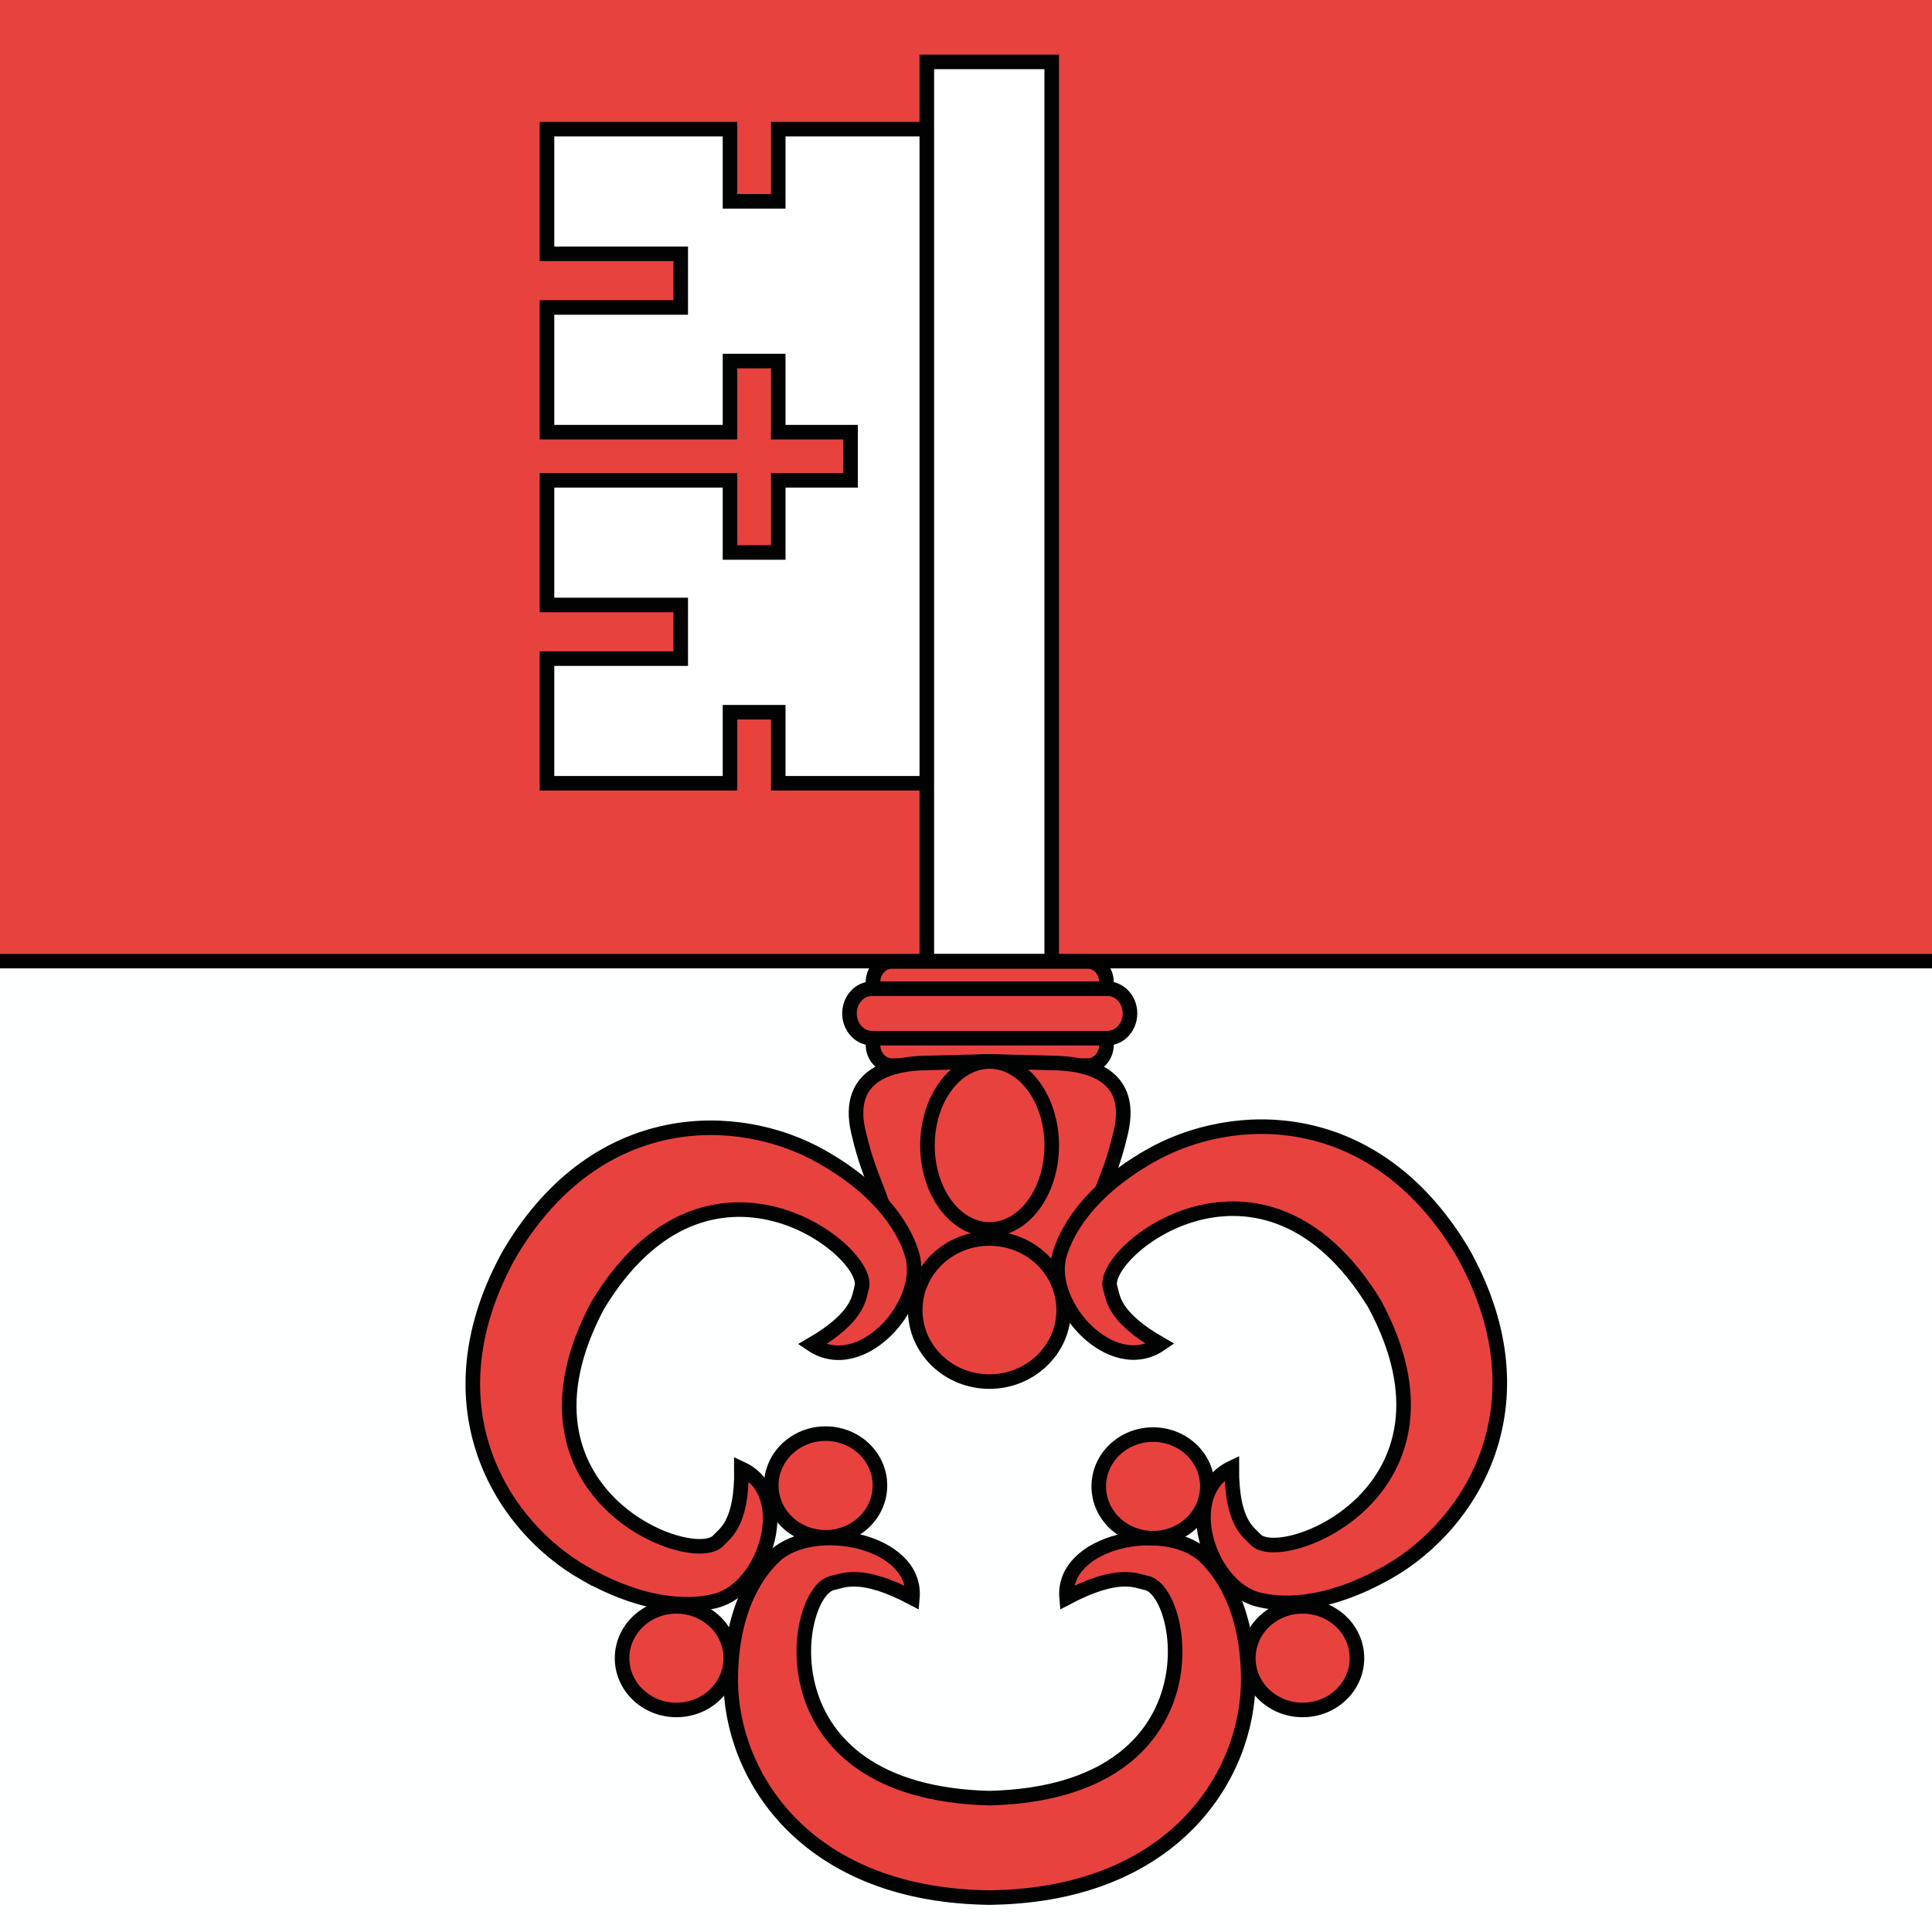
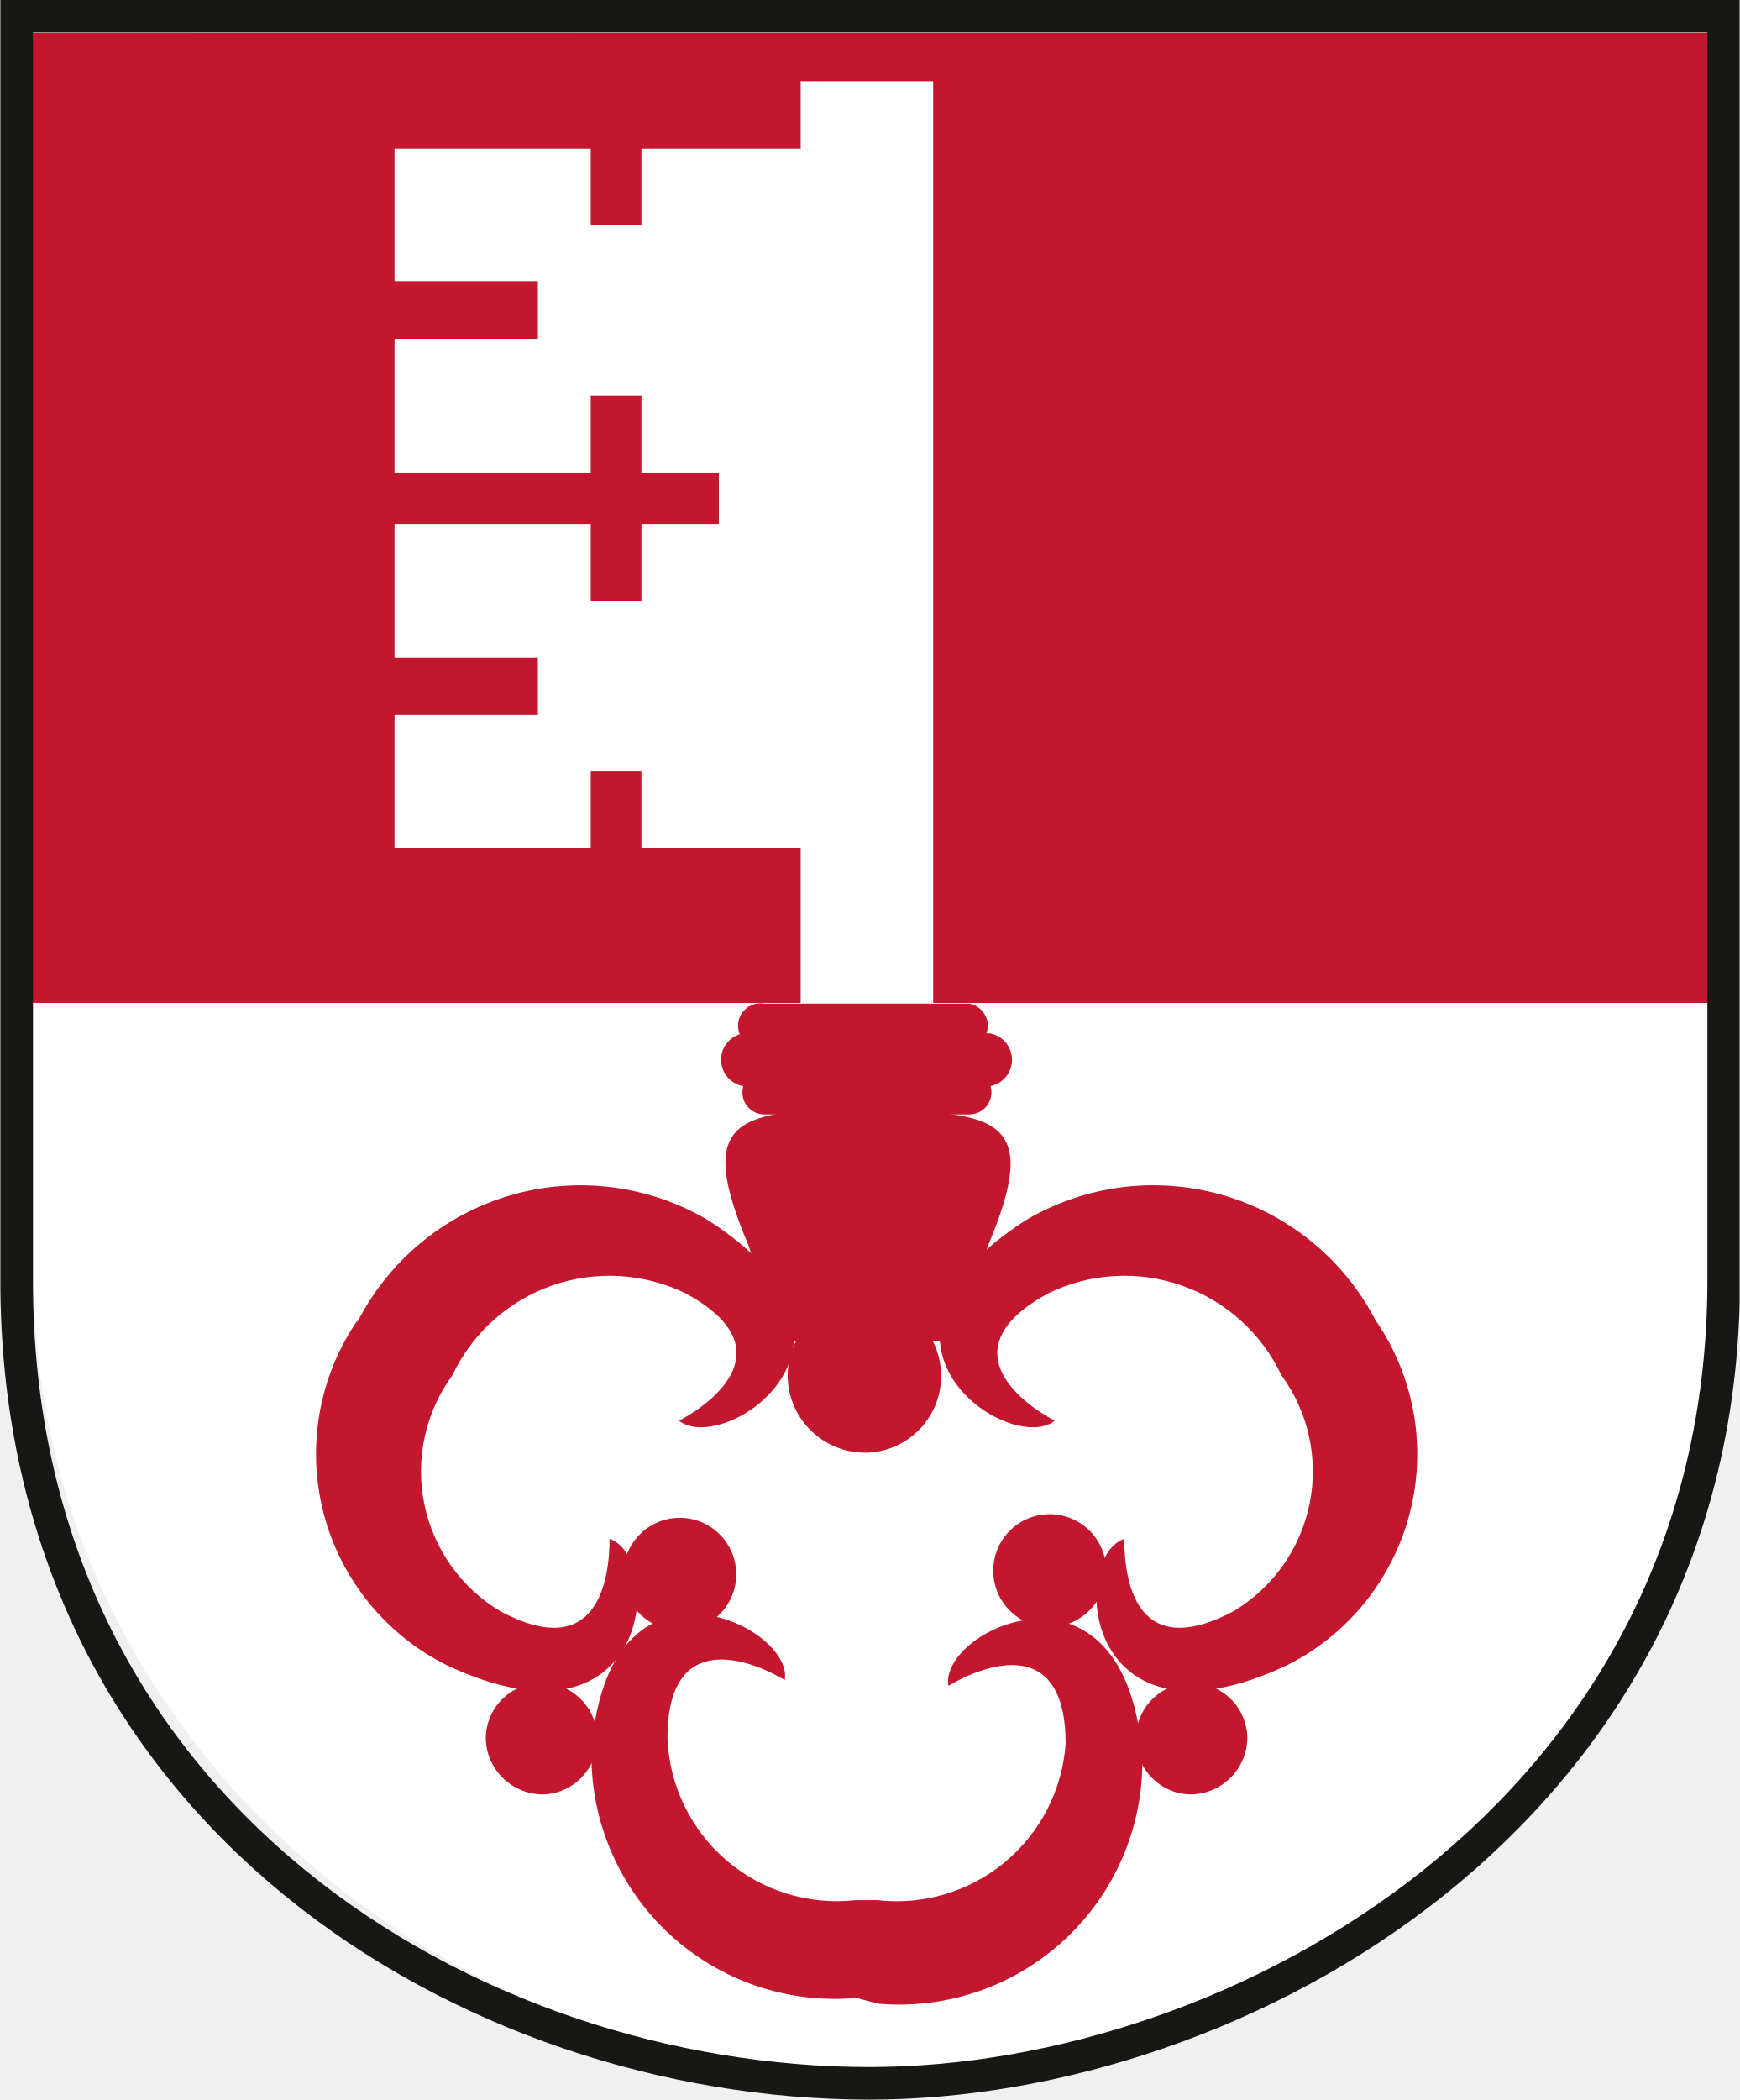
- <svg xmlns="http://www.w3.org/2000/svg" id="Ebene_1" width="500" height="500" enable-background="new -205.467 -206.348 473.416 474.994" version="1.1" viewBox="-205.467 -206.348 500 500" xml:space="preserve">
-   <g id="g1039" transform="matrix(1.06229 0 0 1.06038 12.7992 12.4598)">
-     <rect id="rect5" x="-205.467" y="29.416" width="470.68" height="235.764" fill="#feffff" stroke-width="1.002" />
-     <g id="g877" transform="translate(-.0103607)" fill="#e8423f">
-       <rect id="rect7" x="-205.457" y="-206.348" width="470.68" height="235.764" stroke-width="1.002" />
-       <path id="path13" d="m98.646 203.688c0-18.109-7.133-26.938-10.773-30.328-9.484-8.734-34.703-3.75-33.477 10.266 12.672-6.703 17.016-4.133 19.461-3.625 9.656 1.922 18.016 51.109-38.266 52.508-56.258-1.406-47.898-50.586-38.242-52.508 2.445-0.508 6.801-3.078 19.473 3.625 1.23-14.016-24-19-33.488-10.266-3.641 3.391-10.77 12.219-10.77 30.328 0 22.797 17.578 51.984 61.715 53.063 0 0 0.875 0.031 1.313 0.031 0.453 0 1.328-0.031 1.328-0.031 44.164-1.079 61.726-30.274 61.726-53.063" />
-       <path id="path15" d="m98.646 203.688c0-18.109-7.133-26.938-10.773-30.328-9.484-8.734-34.703-3.75-33.477 10.266 12.672-6.703 17.016-4.133 19.461-3.625 9.656 1.922 18.016 51.109-38.266 52.508-56.258-1.406-47.898-50.586-38.242-52.508 2.445-0.508 6.801-3.078 19.473 3.625 1.23-14.016-24-19-33.488-10.266-3.641 3.391-10.77 12.219-10.77 30.328 0 22.797 17.578 51.984 61.715 53.063 0 0 0.875 0.031 1.313 0.031 0.453 0 1.328-0.031 1.328-0.031 44.164-1.079 61.726-30.274 61.726-53.063z" stroke="#010202" stroke-linecap="square" stroke-miterlimit="10" stroke-width="3.552" />
+ <svg xmlns="http://www.w3.org/2000/svg" viewBox="0 0 24.03 29" preserveAspectRatio="xMinYMid">
+   <defs>
+     <style>.cls-1,.cls-5{fill:none;}.cls-2{clip-path:url(#clip-path);}.cls-3{fill:#fff;}.cls-4{fill:#c2172e;}.cls-5{stroke:#171714;stroke-miterlimit:3.86;stroke-width:0.45px;}</style>
+     <clipPath id="clip-path" transform="translate(0)">
+       <rect class="cls-1" width="24.03" height="29" />
+     </clipPath>
+   </defs>
+   <g>
+     <g>
+       <g class="cls-2">
+         <path class="cls-3" d="M23.65.43.47.45v17.2c0,6,5.2,10.94,11.59,10.94s11.59-4.9,11.59-10.94Z" transform="translate(0)" />
+         <path class="cls-4" d="M12,15.34c1.81,0,2.39.11,1.64,1.88l-.31,1.3-2.56,0-.43-1.32c-.75-1.77-.17-1.88,1.65-1.88" transform="translate(0)" />
+       </g>
+       <rect class="cls-4" x="0.42" y="0.45" width="23.18" height="13.4" />
+       <polygon class="cls-3" points="11.44 2.05 8.86 2.05 8.86 3.11 8.16 3.11 8.16 2.05 5.45 2.05 5.45 3.89 7.43 3.89 7.43 4.29 7.43 4.68 5.45 4.68 5.45 6.53 8.16 6.53 8.16 5.46 8.86 5.46 8.86 6.53 9.93 6.53 9.93 6.88 9.93 7.24 8.86 7.24 8.86 8.3 8.16 8.3 8.16 7.24 5.45 7.24 5.45 9.08 7.43 9.08 7.43 9.47 7.43 9.87 5.45 9.87 5.45 11.71 8.16 11.71 8.16 10.65 8.86 10.65 8.86 11.71 11.44 11.71 11.44 2.05" />
+       <rect class="cls-3" x="11.06" y="1.13" width="1.83" height="13.4" />
+       <g class="cls-2">
+         <path class="cls-4" d="M4.94,18.23h0A3.26,3.26,0,0,0,6.18,23c2.82,1.32,3-1.49,2.24-1.75,0,.56-.16,1.72-1.51,1a2.25,2.25,0,0,1-.66-3.26,2.4,2.4,0,0,1,3.22-1.13c1.36.74.42,1.49-.09,1.76.62.49,3-1.1.4-2.77a3.46,3.46,0,0,0-4.85,1.42" transform="translate(0)" />
+         <path class="cls-4" d="M9.41,22.52a.78.78,0,1,0-.8-.78.79.79,0,0,0,.8.78" transform="translate(0)" />
+         <path class="cls-4" d="M7.51,24.78a.77.77,0,1,0-.8-.77.79.79,0,0,0,.8.77" transform="translate(0)" />
+         <path class="cls-4" d="M12.13,27.67h0a3.36,3.36,0,0,0,3.65-3.39c-.21-3-2.81-1.79-2.68-1,.49-.29,1.62-.72,1.62.8a2.34,2.34,0,0,1-2.6,2.16h-.3A2.34,2.34,0,0,1,9.22,24c0-1.51,1.13-1.09,1.62-.8.13-.76-2.47-2-2.67,1a3.36,3.36,0,0,0,3.66,3.39Z" transform="translate(0)" />
+         <path class="cls-4" d="M19,18.23h0A3.26,3.26,0,0,1,17.77,23c-2.82,1.32-3-1.49-2.24-1.75,0,.56.15,1.72,1.51,1a2.25,2.25,0,0,0,.66-3.26,2.4,2.4,0,0,0-3.22-1.13c-1.36.74-.42,1.49.09,1.76-.62.49-3-1.1-.4-2.77A3.46,3.46,0,0,1,19,18.23" transform="translate(0)" />
+         <path class="cls-4" d="M14.48,22.47a.78.78,0,1,1,.8-.78.79.79,0,0,1-.8.78" transform="translate(0)" />
+         <path class="cls-4" d="M16.43,24.78a.77.77,0,1,1,.8-.77.79.79,0,0,1-.8.77" transform="translate(0)" />
+         <path class="cls-4" d="M12,20.06A1.06,1.06,0,1,0,10.88,19,1.07,1.07,0,0,0,12,20.06" transform="translate(0)" />
+         <path class="cls-4" d="M12,17.81c.5,0,.91-.55.91-1.24s-.41-1.23-.91-1.23-.92.55-.92,1.23.41,1.24.92,1.24" transform="translate(0)" />
+         <path class="cls-4" d="M13.39,14.47a.31.31,0,0,0,0-.61H10.56a.31.31,0,1,0,0,.61Z" transform="translate(0)" />
+         <path class="cls-4" d="M13.39,15.39a.3.3,0,1,0,0-.61H10.56a.3.3,0,1,0,0,.61Z" transform="translate(0)" />
+         <path class="cls-4" d="M13.67,15a.37.37,0,0,0,0-.73h-3.4a.37.37,0,0,0,0,.73Z" transform="translate(0)" />
+         <path class="cls-5" d="M.23,17.67V.22H23.81V17.67c0,7.38-6.71,11.1-11.8,11.1C6.52,28.77.22,25.05.23,17.67Z" transform="translate(0)" />
+       </g>
    </g>
-     <polygon id="polygon17" transform="translate(-1.143 -1.76799)" points="27.996 -173.068 -14.727 -173.068 -14.727 -155.443 -26.477 -155.443 -26.477 -173.068 -71.063 -173.068 -71.063 -142.626 -38.484 -142.626 -38.484 -129.541 -71.063 -129.541 -71.063 -99.107 -26.477 -99.107 -26.477 -116.458 -14.727 -116.458 -14.727 -99.107 2.898 -99.107 2.898 -87.353 -14.727 -87.353 -14.727 -69.74 -26.477 -69.74 -26.477 -87.353 -71.063 -87.353 -71.063 -56.931 -38.484 -56.931 -38.484 -43.833 -71.063 -43.833 -71.063 -13.412 -26.477 -13.412 -26.477 -30.755 -14.727 -30.755 -14.727 -13.412 27.996 -13.412" fill="#ffffff" />
-     <polygon id="polygon19" transform="translate(-1.143 -1.76799)" points="27.996 -173.068 -14.727 -173.068 -14.727 -155.443 -26.477 -155.443 -26.477 -173.068 -71.063 -173.068 -71.063 -142.626 -38.484 -142.626 -38.484 -129.541 -71.063 -129.541 -71.063 -99.107 -26.477 -99.107 -26.477 -116.458 -14.727 -116.458 -14.727 -99.107 2.898 -99.107 2.898 -87.353 -14.727 -87.353 -14.727 -69.74 -26.477 -69.74 -26.477 -87.353 -71.063 -87.353 -71.063 -56.931 -38.484 -56.931 -38.484 -43.833 -71.063 -43.833 -71.063 -13.412 -26.477 -13.412 -26.477 -30.755 -14.727 -30.755 -14.727 -13.412 27.996 -13.412" fill="#ffffff" />
-     <polygon id="polygon21" transform="translate(-1.143 -1.76799)" points="27.996 -173.068 -14.727 -173.068 -14.727 -155.443 -26.477 -155.443 -26.477 -173.068 -71.063 -173.068 -71.063 -142.626 -38.484 -142.626 -38.484 -129.541 -71.063 -129.541 -71.063 -99.107 -26.477 -99.107 -26.477 -116.458 -14.727 -116.458 -14.727 -99.107 2.898 -99.107 2.898 -87.353 -14.727 -87.353 -14.727 -69.74 -26.477 -69.74 -26.477 -87.353 -71.063 -87.353 -71.063 -56.931 -38.484 -56.931 -38.484 -43.833 -71.063 -43.833 -71.063 -13.412 -26.477 -13.412 -26.477 -30.755 -14.727 -30.755 -14.727 -13.412 27.996 -13.412" fill="none" stroke="#010202" stroke-linecap="square" stroke-miterlimit="10" stroke-width="3.552" />
-     <path id="path23" d="m8.908 156.203c0 6.977-5.926 12.648-13.238 12.648-7.305 0-13.242-5.672-13.242-12.648 0-6.984 5.938-12.641 13.242-12.641 7.312 1e-3 13.238 5.657 13.238 12.641" fill="#e8423f" />
-     <path id="path25" d="m88.677 156.422c0 6.984-5.93 12.641-13.234 12.641-7.313 0-13.227-5.656-13.227-12.641s5.914-12.656 13.227-12.656c7.305 0 13.234 5.672 13.234 12.656" fill="#e8423f" />
-     <rect id="rect27" x="20.326" y="-191.242" width="30.43" height="230.672" fill="#ffffff" />
-     <rect id="rect29" x="20.326" y="-191.242" width="30.43" height="230.672" fill="none" stroke="#010202" stroke-linecap="square" stroke-miterlimit="10" stroke-width="3.552" />
-     <g id="g895" fill="#e8423f">
-       <path id="path31" d="m8.908 156.203c0 6.977-5.926 12.648-13.238 12.648-7.305 0-13.242-5.672-13.242-12.648 0-6.984 5.938-12.641 13.242-12.641 7.312 1e-3 13.238 5.657 13.238 12.641" />
-       <path id="path33" d="m-4.331 143.547c7.313 0 13.238 5.656 13.238 12.656 0 6.984-5.926 12.648-13.238 12.648-7.312 0-13.242-5.664-13.242-12.648 0-7 5.93-12.656 13.242-12.656z" stroke="#010202" stroke-linecap="square" stroke-miterlimit="10" stroke-width="3.552" />
-       <path id="path35" d="m88.677 156.422c0 6.984-5.93 12.641-13.234 12.641-7.313 0-13.227-5.656-13.227-12.641s5.914-12.656 13.227-12.656c7.305 0 13.234 5.672 13.234 12.656" />
-       <path id="path37" d="m75.443 143.781c7.305 0 13.234 5.656 13.234 12.641s-5.93 12.641-13.234 12.641-13.227-5.656-13.227-12.641 5.922-12.641 13.227-12.641z" stroke="#010202" stroke-linecap="square" stroke-miterlimit="10" stroke-width="3.552" />
-       <path id="path39" d="m125.115 198.344c0 6.969-5.914 12.641-13.227 12.641s-13.234-5.672-13.234-12.641c0-6.984 5.922-12.656 13.234-12.656s13.227 5.671 13.227 12.656" />
-       <path id="path41" d="m111.888 185.703c7.305 0 13.227 5.656 13.227 12.641s-5.922 12.641-13.227 12.641c-7.313 0-13.234-5.656-13.234-12.641s5.922-12.641 13.234-12.641z" stroke="#010202" stroke-linecap="square" stroke-miterlimit="10" stroke-width="3.552" />
-       <path id="path43" d="m-27.436 198.344c0 6.969-5.93 12.641-13.23 12.641-7.313 0-13.242-5.672-13.242-12.641 0-6.984 5.93-12.656 13.242-12.656 7.3 0 13.23 5.671 13.23 12.656" />
-       <path id="path45" d="m-40.674 185.703c7.313 0 13.238 5.656 13.238 12.641s-5.926 12.641-13.238 12.641-13.242-5.656-13.242-12.641 5.929-12.641 13.242-12.641z" stroke="#010202" stroke-linecap="square" stroke-miterlimit="10" stroke-width="3.552" />
-       <path id="path47" d="m64.099 33.391c0 2.813-2.047 5.094-4.555 5.094h-47.765c-2.52 0-4.566-2.281-4.566-5.094 0-2.816 2.047-5.082 4.566-5.082h47.766c2.507 0 4.554 2.265 4.554 5.082" />
-     </g>
-     <path id="path49" d="m64.099 33.391c0 2.813-2.047 5.094-4.555 5.094h-47.765c-2.52 0-4.566-2.281-4.566-5.094 0-2.816 2.047-5.082 4.566-5.082h47.766c2.507 0 4.554 2.265 4.554 5.082z" fill="none" stroke="#010202" stroke-miterlimit="10" stroke-width="3.552" />
-     <g id="g911" fill="#e8423f">
-       <path id="path51" d="m64.099 48.625c0 2.813-2.047 5.094-4.555 5.094h-47.765c-2.52 0-4.566-2.281-4.566-5.094 0-2.82 2.047-5.078 4.566-5.078h47.766c2.507 0 4.554 2.258 4.554 5.078" />
-       <path id="path53" d="m64.099 48.625c0 2.813-2.047 5.094-4.555 5.094h-47.765c-2.52 0-4.566-2.281-4.566-5.094 0-2.82 2.047-5.078 4.566-5.078h47.766c2.507 0 4.554 2.258 4.554 5.078z" stroke="#010202" stroke-miterlimit="10" stroke-width="3.552" />
-       <path id="path55" d="m69.826 40.984c0 3.328-2.469 6.047-5.492 6.047h-57.352c-3.043 0-5.496-2.719-5.496-6.047s2.453-6.031 5.496-6.031h57.352c3.023 0 5.492 2.703 5.492 6.031" />
-       <path id="path57" d="m69.826 40.984c0 3.328-2.469 6.047-5.492 6.047h-57.352c-3.043 0-5.496-2.719-5.496-6.047s2.453-6.031 5.496-6.031h57.352c3.023 0 5.492 2.703 5.492 6.031z" stroke="#010202" stroke-miterlimit="10" stroke-width="3.552" />
-       <path id="path59" d="m51.591 53.094c-3.359-0.078-8.492-0.219-12.641-0.313 0 0-1.273-0.109-3.328-0.063-2.047-0.047-3.324 0.063-3.324 0.063-4.141 0.094-9.27 0.234-12.621 0.313-6.441 0.188-19.473 1.875-16.031 16.766 3.445 14.891 6.453 13.672 9.797 35.656h44.383c3.344-21.984 6.344-20.766 9.797-35.656 3.437-14.891-9.594-16.579-16.032-16.766" />
-       <path id="path61" d="m51.591 53.094c-3.359-0.078-8.492-0.219-12.641-0.313 0 0-1.273-0.109-3.328-0.063-2.047-0.047-3.324 0.063-3.324 0.063-4.141 0.094-9.27 0.234-12.621 0.313-6.441 0.188-19.473 1.875-16.031 16.766 3.445 14.891 6.453 13.672 9.797 35.656h44.383c3.344-21.984 6.344-20.766 9.797-35.656 3.437-14.891-9.594-16.579-16.032-16.766z" stroke="#010202" stroke-miterlimit="10" stroke-width="3.552" />
-       <path id="path63" d="m53.67 113.375c0 9.656-8.109 17.469-18.094 17.469-9.98 0-18.074-7.813-18.074-17.469 0-9.625 8.094-17.453 18.074-17.453 9.984 0 18.094 7.828 18.094 17.453" />
-       <path id="path65" d="m53.67 113.375c0 9.656-8.109 17.469-18.094 17.469-9.98 0-18.074-7.813-18.074-17.469 0-9.625 8.094-17.453 18.074-17.453 9.984 0 18.094 7.828 18.094 17.453z" stroke="#010202" stroke-miterlimit="10" stroke-width="3.552" />
-       <path id="path67" d="m74.576 75.852c-16.078 9.25-20.641 19.508-21.953 24.164-3.375 12.094 12.734 29.828 24.609 21.672-11.813-6.781-11.531-11.578-12.234-13.781-2.766-8.773 37.086-40.656 64.367 3.883 24.82 45.938-22.773 64.359-28.953 57.594-1.555-1.711-5.852-3.891-5.789-17.508-13.016 6.195-5.781 29.031 6.406 32.156 4.672 1.203 15.828 2.414 31.891-6.828 20.25-11.656 38.078-40.727 18.594-76.773 0 0-0.383-0.727-0.594-1.07-0.188-0.359-0.625-1.047-0.625-1.047-21.391-34.923-55.454-34.111-75.719-22.462" />
-       <path id="path69" d="m74.576 75.852c-16.078 9.25-20.641 19.508-21.953 24.164-3.375 12.094 12.734 29.828 24.609 21.672-11.813-6.781-11.531-11.578-12.234-13.781-2.766-8.773 37.086-40.656 64.367 3.883 24.82 45.938-22.773 64.359-28.953 57.594-1.555-1.711-5.852-3.891-5.789-17.508-13.016 6.195-5.781 29.031 6.406 32.156 4.672 1.203 15.828 2.414 31.891-6.828 20.25-11.656 38.078-40.727 18.594-76.773 0 0-0.383-0.727-0.594-1.07-0.188-0.359-0.625-1.047-0.625-1.047-21.391-34.923-55.454-34.111-75.719-22.462z" stroke="#010202" stroke-miterlimit="10" stroke-width="3.552" />
-       <path id="path71" d="m-3.405 75.852c16.098 9.25 20.641 19.508 21.938 24.164 3.391 12.094-12.719 29.828-24.609 21.672 11.832-6.781 11.543-11.578 12.25-13.781 2.75-8.773-37.082-40.656-64.359 3.883-24.801 45.938 22.766 64.359 28.949 57.594 1.578-1.711 5.863-3.891 5.785-17.508 13.016 6.195 5.777 29.031-6.398 32.156-4.664 1.203-15.816 2.414-31.898-6.828-20.246-11.656-38.063-40.727-18.582-76.773 0 0 0.375-0.727 0.582-1.07 0.207-0.359 0.633-1.047 0.633-1.047 21.389-34.923 55.463-34.111 75.709-22.462" />
-       <path id="path79" d="m50.755 73.219c0 11.289-6.766 20.484-15.133 20.484-8.355 0-15.137-9.188-15.137-20.484 0-11.313 6.781-20.492 15.137-20.492 8.368 0 15.133 9.179 15.133 20.492" />
-       <path id="path81" d="m35.623 52.727c8.359 0 15.133 9.172 15.133 20.492 0 11.313-6.773 20.484-15.133 20.484-8.363 0-15.137-9.172-15.137-20.484 0-11.32 6.773-20.492 15.137-20.492z" stroke="#010202" stroke-miterlimit="10" stroke-width="3.552" />
-     </g>
-     <path id="path3871" d="m-205.466 28.227h470.679" fill="none" stroke="#000000" stroke-width="3.54" />
-     <path id="path69-1" d="m-62.951 177.701c16.14 9.142 27.293 7.855 31.969 6.618 12.13-3.243 19.21-26.131 6.15-32.21 0.167 13.62-4.107 15.816-5.647 17.541-6.148 6.842-53.865-11.264-29.383-57.401 26.938-44.729 66.998-13.113 64.315-4.351-0.683 2.209-0.375 7.017-12.133 13.887 11.952 8.058 27.938-9.782 24.433-21.865-1.339-4.635-5.969-14.857-22.094-23.99-20.333-11.511-54.43-12.082-75.563 23.023 0 0-0.431 0.699-0.619 1.056-0.214 0.344-0.584 1.071-0.584 1.071-19.196 36.176-1.178 65.095 19.156 76.622z" fill="#e8423f" stroke="#010202" stroke-miterlimit="10" stroke-width="3.552" />
  </g>
</svg>
